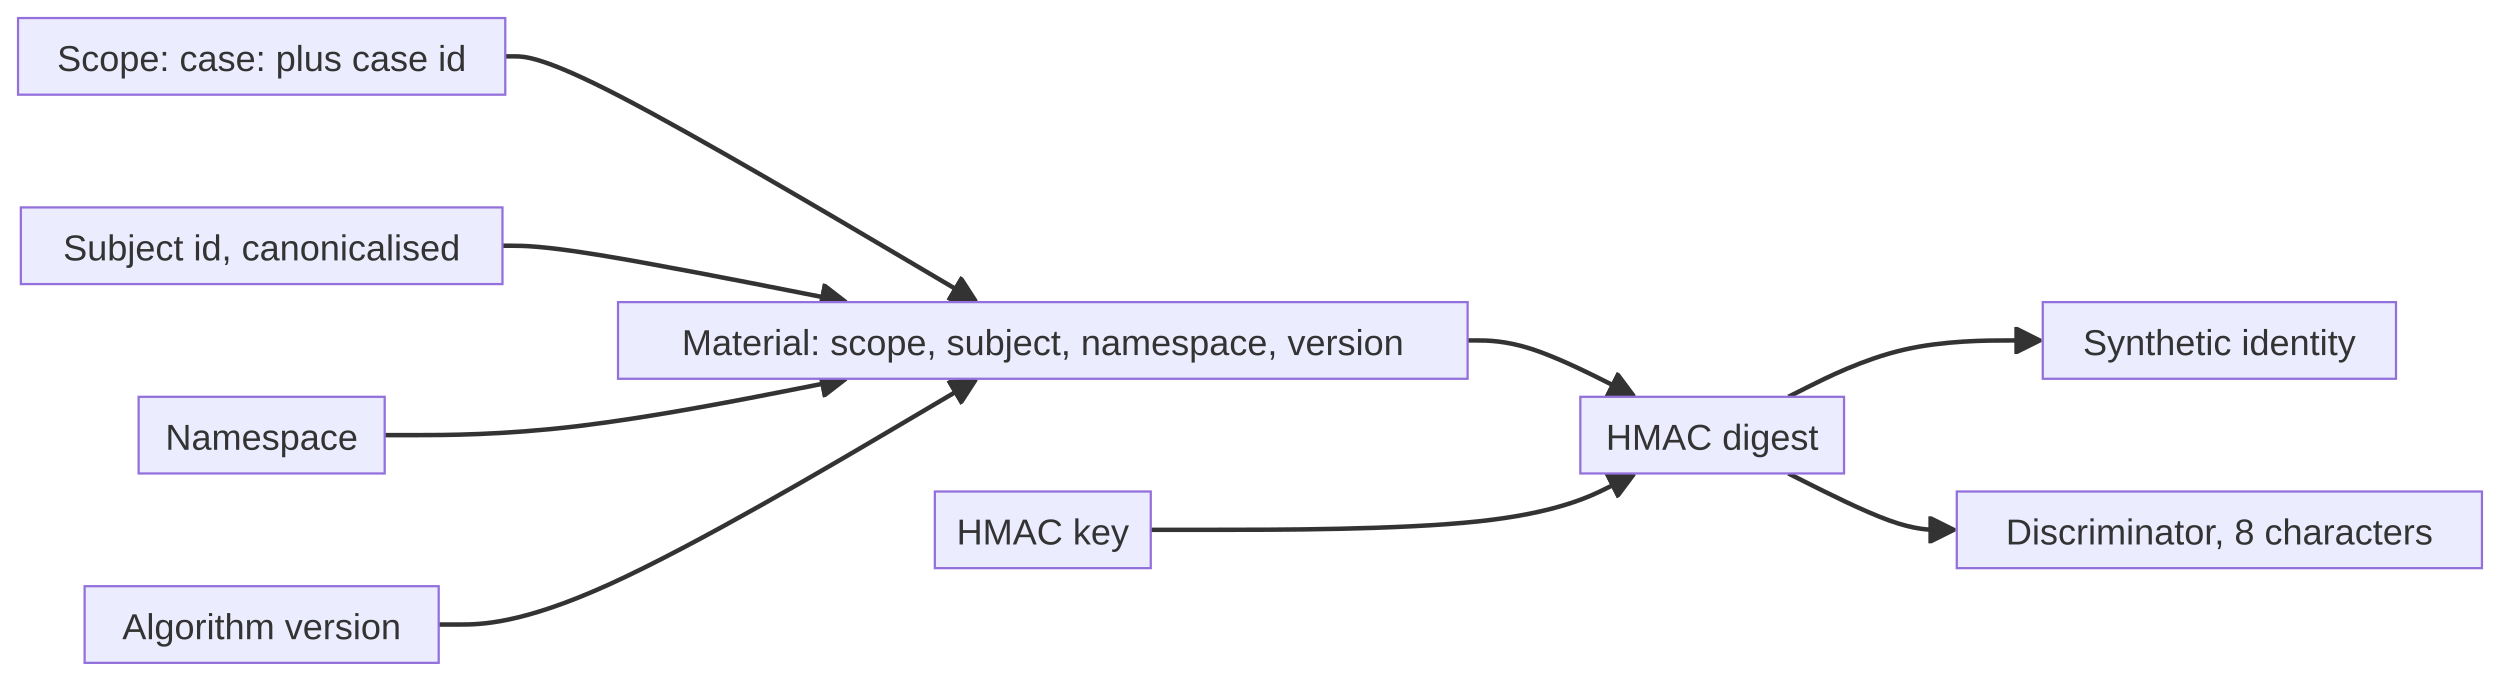
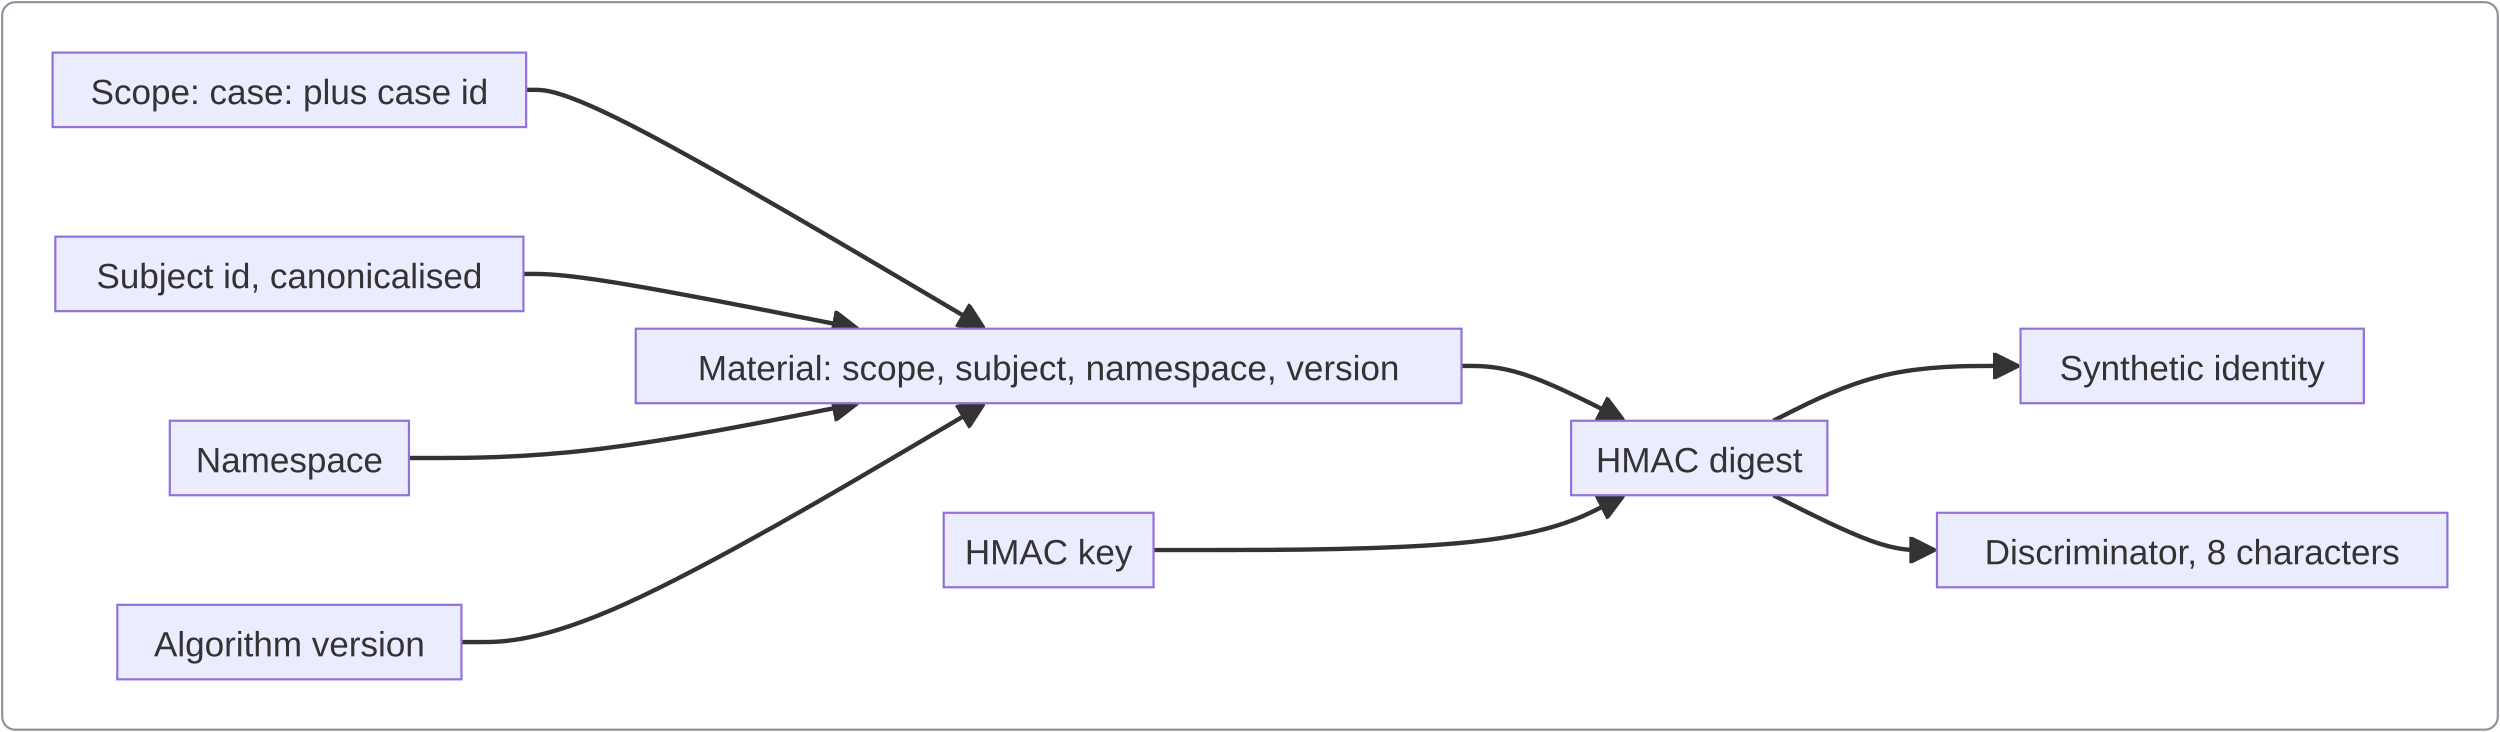
- <svg xmlns="http://www.w3.org/2000/svg" aria-roledescription="flowchart-v2" role="graphics-document document" viewBox="-8 -8 1108.844 302" style="max-width: 1108.84px; background-color: white;" width="100%" id="my-svg">
+ <svg xmlns="http://www.w3.org/2000/svg" aria-roledescription="flowchart-v2" role="graphics-document document" viewBox="-24 -24 1140.844 334" style="max-width: 1140.844px; background-color: white;" width="100%" id="my-svg">
+   <rect x="-23" y="-23" width="1138.844" height="332" rx="6" ry="6" fill="none" stroke="#8b949e" stroke-width="1" />
  <style>#my-svg{font-family:"trebuchet ms",verdana,arial,sans-serif;font-size:16px;fill:#333;}#my-svg .error-icon{fill:#552222;}#my-svg .error-text{fill:#552222;stroke:#552222;}#my-svg .edge-thickness-normal{stroke-width:2px;}#my-svg .edge-thickness-thick{stroke-width:3.5px;}#my-svg .edge-pattern-solid{stroke-dasharray:0;}#my-svg .edge-pattern-dashed{stroke-dasharray:3;}#my-svg .edge-pattern-dotted{stroke-dasharray:2;}#my-svg .marker{fill:#333333;stroke:#333333;}#my-svg .marker.cross{stroke:#333333;}#my-svg svg{font-family:"trebuchet ms",verdana,arial,sans-serif;font-size:16px;}#my-svg .label{font-family:"trebuchet ms",verdana,arial,sans-serif;color:#333;}#my-svg .cluster-label text{fill:#333;}#my-svg .cluster-label span,#my-svg p{color:#333;}#my-svg .label text,#my-svg span,#my-svg p{fill:#333;color:#333;}#my-svg .node rect,#my-svg .node circle,#my-svg .node ellipse,#my-svg .node polygon,#my-svg .node path{fill:#ECECFF;stroke:#9370DB;stroke-width:1px;}#my-svg .flowchart-label text{text-anchor:middle;}#my-svg .node .katex path{fill:#000;stroke:#000;stroke-width:1px;}#my-svg .node .label{text-align:center;}#my-svg .node.clickable{cursor:pointer;}#my-svg .arrowheadPath{fill:#333333;}#my-svg .edgePath .path{stroke:#333333;stroke-width:2.0px;}#my-svg .flowchart-link{stroke:#333333;fill:none;}#my-svg .edgeLabel{background-color:#e8e8e8;text-align:center;}#my-svg .edgeLabel rect{opacity:0.5;background-color:#e8e8e8;fill:#e8e8e8;}#my-svg .labelBkg{background-color:rgba(232, 232, 232, 0.5);}#my-svg .cluster rect{fill:#ffffde;stroke:#aaaa33;stroke-width:1px;}#my-svg .cluster text{fill:#333;}#my-svg .cluster span,#my-svg p{color:#333;}#my-svg div.mermaidTooltip{position:absolute;text-align:center;max-width:200px;padding:2px;font-family:"trebuchet ms",verdana,arial,sans-serif;font-size:12px;background:hsl(80, 100%, 96.275%);border:1px solid #aaaa33;border-radius:2px;pointer-events:none;z-index:100;}#my-svg .flowchartTitleText{text-anchor:middle;font-size:18px;fill:#333;}#my-svg :root{--mermaid-font-family:"trebuchet ms",verdana,arial,sans-serif;}</style>
  <g>
    <marker orient="auto" markerHeight="12" markerWidth="12" markerUnits="userSpaceOnUse" refY="5" refX="6" viewBox="0 0 10 10" class="marker flowchart" id="my-svg_flowchart-pointEnd">
      <path style="stroke-width: 1; stroke-dasharray: 1, 0;" class="arrowMarkerPath" d="M 0 0 L 10 5 L 0 10 z" />
    </marker>
    <marker orient="auto" markerHeight="12" markerWidth="12" markerUnits="userSpaceOnUse" refY="5" refX="4.5" viewBox="0 0 10 10" class="marker flowchart" id="my-svg_flowchart-pointStart">
      <path style="stroke-width: 1; stroke-dasharray: 1, 0;" class="arrowMarkerPath" d="M 0 5 L 10 10 L 10 0 z" />
    </marker>
    <marker orient="auto" markerHeight="11" markerWidth="11" markerUnits="userSpaceOnUse" refY="5" refX="11" viewBox="0 0 10 10" class="marker flowchart" id="my-svg_flowchart-circleEnd">
      <circle style="stroke-width: 1; stroke-dasharray: 1, 0;" class="arrowMarkerPath" r="5" cy="5" cx="5" />
    </marker>
    <marker orient="auto" markerHeight="11" markerWidth="11" markerUnits="userSpaceOnUse" refY="5" refX="-1" viewBox="0 0 10 10" class="marker flowchart" id="my-svg_flowchart-circleStart">
      <circle style="stroke-width: 1; stroke-dasharray: 1, 0;" class="arrowMarkerPath" r="5" cy="5" cx="5" />
    </marker>
    <marker orient="auto" markerHeight="11" markerWidth="11" markerUnits="userSpaceOnUse" refY="5.2" refX="12" viewBox="0 0 11 11" class="marker cross flowchart" id="my-svg_flowchart-crossEnd">
      <path style="stroke-width: 2; stroke-dasharray: 1, 0;" class="arrowMarkerPath" d="M 1,1 l 9,9 M 10,1 l -9,9" />
    </marker>
    <marker orient="auto" markerHeight="11" markerWidth="11" markerUnits="userSpaceOnUse" refY="5.2" refX="-1" viewBox="0 0 11 11" class="marker cross flowchart" id="my-svg_flowchart-crossStart">
      <path style="stroke-width: 2; stroke-dasharray: 1, 0;" class="arrowMarkerPath" d="M 1,1 l 9,9 M 10,1 l -9,9" />
    </marker>
    <g class="root">
      <g class="clusters" />
      <g class="edgePaths">
        <path marker-end="url(#my-svg_flowchart-pointEnd)" style="fill:none;" class="edge-thickness-normal edge-pattern-solid flowchart-link LS-Scope LE-Material" id="L-Scope-Material-0" d="M216.109,17L220.276,17C224.443,17,232.776,17,266.952,34.718C301.128,52.435,361.147,87.87,391.156,105.588L421.166,123.305" />
        <path marker-end="url(#my-svg_flowchart-pointEnd)" style="fill:none;" class="edge-thickness-normal edge-pattern-solid flowchart-link LS-Subject LE-Material" id="L-Subject-Material-0" d="M214.867,101L219.241,101C223.615,101,232.362,101,257.041,104.996C281.72,108.992,322.331,116.984,342.636,120.98L362.941,124.977" />
        <path marker-end="url(#my-svg_flowchart-pointEnd)" style="fill:none;" class="edge-thickness-normal edge-pattern-solid flowchart-link LS-Namespace LE-Material" id="L-Namespace-Material-0" d="M162.625,185L175.706,185C188.786,185,214.948,185,248.334,181.004C281.72,177.008,322.331,169.016,342.636,165.02L362.941,161.023" />
        <path marker-end="url(#my-svg_flowchart-pointEnd)" style="fill:none;" class="edge-thickness-normal edge-pattern-solid flowchart-link LS-Version LE-Material" id="L-Version-Material-0" d="M186.578,269L195.667,269C204.755,269,222.932,269,262.03,251.282C301.128,233.565,361.147,198.13,391.156,180.412L421.166,162.695" />
        <path marker-end="url(#my-svg_flowchart-pointEnd)" style="fill:none;" class="edge-thickness-normal edge-pattern-solid flowchart-link LS-Material LE-Mac" id="L-Material-Mac-0" d="M642.938,143L647.104,143C651.271,143,659.604,143,671.264,146.77C682.924,150.539,697.91,158.079,705.403,161.848L712.896,165.618" />
        <path marker-end="url(#my-svg_flowchart-pointEnd)" style="fill:none;" class="edge-thickness-normal edge-pattern-solid flowchart-link LS-Key LE-Mac" id="L-Key-Mac-0" d="M502.406,227L529.995,227C557.583,227,612.76,227,647.842,223.23C682.924,219.461,697.91,211.921,705.403,208.152L712.896,204.382" />
        <path marker-end="url(#my-svg_flowchart-pointEnd)" style="fill:none;" class="edge-thickness-normal edge-pattern-solid flowchart-link LS-Mac LE-Identity" id="L-Mac-Identity-0" d="M785.213,168L793.495,163.833C801.778,159.667,818.342,151.333,836.263,147.167C854.184,143,873.461,143,883.1,143L892.739,143" />
        <path marker-end="url(#my-svg_flowchart-pointEnd)" style="fill:none;" class="edge-thickness-normal edge-pattern-solid flowchart-link LS-Mac LE-Discriminator" id="L-Mac-Discriminator-0" d="M785.213,202L793.495,206.167C801.778,210.333,818.342,218.667,829.907,222.833C841.473,227,848.04,227,851.323,227L854.606,227" />
      </g>
      <g class="edgeLabels">
        <g class="edgeLabel">
          <g transform="translate(0, 0)" class="label">
            <rect height="0" width="0" ry="0" rx="0" />
            <text style="">
              <tspan class="row" x="0" dy="1em" xml:space="preserve" />
            </text>
          </g>
        </g>
        <g class="edgeLabel">
          <g transform="translate(0, 0)" class="label">
            <rect height="0" width="0" ry="0" rx="0" />
            <text style="">
              <tspan class="row" x="0" dy="1em" xml:space="preserve" />
            </text>
          </g>
        </g>
        <g class="edgeLabel">
          <g transform="translate(0, 0)" class="label">
            <rect height="0" width="0" ry="0" rx="0" />
            <text style="">
              <tspan class="row" x="0" dy="1em" xml:space="preserve" />
            </text>
          </g>
        </g>
        <g class="edgeLabel">
          <g transform="translate(0, 0)" class="label">
            <rect height="0" width="0" ry="0" rx="0" />
            <text style="">
              <tspan class="row" x="0" dy="1em" xml:space="preserve" />
            </text>
          </g>
        </g>
        <g class="edgeLabel">
          <g transform="translate(0, 0)" class="label">
            <rect height="0" width="0" ry="0" rx="0" />
            <text style="">
              <tspan class="row" x="0" dy="1em" xml:space="preserve" />
            </text>
          </g>
        </g>
        <g class="edgeLabel">
          <g transform="translate(0, 0)" class="label">
            <rect height="0" width="0" ry="0" rx="0" />
            <text style="">
              <tspan class="row" x="0" dy="1em" xml:space="preserve" />
            </text>
          </g>
        </g>
        <g class="edgeLabel">
          <g transform="translate(0, 0)" class="label">
            <rect height="0" width="0" ry="0" rx="0" />
            <text style="">
              <tspan class="row" x="0" dy="1em" xml:space="preserve" />
            </text>
          </g>
        </g>
        <g class="edgeLabel">
          <g transform="translate(0, 0)" class="label">
            <rect height="0" width="0" ry="0" rx="0" />
            <text style="">
              <tspan class="row" x="0" dy="1em" xml:space="preserve" />
            </text>
          </g>
        </g>
      </g>
      <g class="nodes">
        <g transform="translate(108.0547, 17)" data-id="Scope" data-node="true" id="flowchart-Scope-0" class="node default default flowchart-label">
          <rect height="34" width="216.109" y="-17" x="-108.055" ry="0" rx="0" style="" class="basic label-container" />
          <g transform="translate(0, -9.5)" style="" class="label">
            <rect />
            <text style="">
              <tspan class="row" x="0" dy="1em" xml:space="preserve">Scope: case: plus case id</tspan>
            </text>
          </g>
        </g>
        <g transform="translate(108.0547, 101)" data-id="Subject" data-node="true" id="flowchart-Subject-1" class="node default default flowchart-label">
          <rect height="34" width="213.625" y="-17" x="-106.812" ry="0" rx="0" style="" class="basic label-container" />
          <g transform="translate(0, -9.5)" style="" class="label">
            <rect />
            <text style="">
              <tspan class="row" x="0" dy="1em" xml:space="preserve">Subject id, canonicalised</tspan>
            </text>
          </g>
        </g>
        <g transform="translate(108.0547, 185)" data-id="Namespace" data-node="true" id="flowchart-Namespace-2" class="node default default flowchart-label">
          <rect height="34" width="109.141" y="-17" x="-54.57" ry="0" rx="0" style="" class="basic label-container" />
          <g transform="translate(0, -9.5)" style="" class="label">
            <rect />
            <text style="">
              <tspan class="row" x="0" dy="1em" xml:space="preserve">Namespace</tspan>
            </text>
          </g>
        </g>
        <g transform="translate(108.0547, 269)" data-id="Version" data-node="true" id="flowchart-Version-3" class="node default default flowchart-label">
          <rect height="34" width="157.047" y="-17" x="-78.523" ry="0" rx="0" style="" class="basic label-container" />
          <g transform="translate(0, -9.5)" style="" class="label">
            <rect />
            <text style="">
              <tspan class="row" x="0" dy="1em" xml:space="preserve">Algorithm version</tspan>
            </text>
          </g>
        </g>
        <g transform="translate(454.5234, 143)" data-id="Material" data-node="true" id="flowchart-Material-4" class="node default default flowchart-label">
          <rect height="34" width="376.828" y="-17" x="-188.414" ry="0" rx="0" style="" class="basic label-container" />
          <g transform="translate(0, -9.5)" style="" class="label">
            <rect />
            <text style="">
              <tspan class="row" x="0" dy="1em" xml:space="preserve">Material: scope, subject, namespace, version</tspan>
            </text>
          </g>
        </g>
        <g transform="translate(454.5234, 227)" data-id="Key" data-node="true" id="flowchart-Key-5" class="node default default flowchart-label">
          <rect height="34" width="95.766" y="-17" x="-47.883" ry="0" rx="0" style="" class="basic label-container" />
          <g transform="translate(0, -9.5)" style="" class="label">
            <rect />
            <text style="">
              <tspan class="row" x="0" dy="1em" xml:space="preserve">HMAC key</tspan>
            </text>
          </g>
        </g>
        <g transform="translate(751.4219, 185)" data-id="Mac" data-node="true" id="flowchart-Mac-6" class="node default default flowchart-label">
          <rect height="34" width="116.969" y="-17" x="-58.484" ry="0" rx="0" style="" class="basic label-container" />
          <g transform="translate(0, -9.5)" style="" class="label">
            <rect />
            <text style="">
              <tspan class="row" x="0" dy="1em" xml:space="preserve">HMAC digest</tspan>
            </text>
          </g>
        </g>
        <g transform="translate(976.375, 143)" data-id="Identity" data-node="true" id="flowchart-Identity-7" class="node default default flowchart-label">
          <rect height="34" width="156.672" y="-17" x="-78.336" ry="0" rx="0" style="" class="basic label-container" />
          <g transform="translate(0, -9.5)" style="" class="label">
            <rect />
            <text style="">
              <tspan class="row" x="0" dy="1em" xml:space="preserve">Synthetic identity</tspan>
            </text>
          </g>
        </g>
        <g transform="translate(976.375, 227)" data-id="Discriminator" data-node="true" id="flowchart-Discriminator-8" class="node default default flowchart-label">
          <rect height="34" width="232.938" y="-17" x="-116.469" ry="0" rx="0" style="" class="basic label-container" />
          <g transform="translate(0, -9.5)" style="" class="label">
            <rect />
            <text style="">
              <tspan class="row" x="0" dy="1em" xml:space="preserve">Discriminator, 8 characters</tspan>
            </text>
          </g>
        </g>
      </g>
    </g>
  </g>
</svg>
